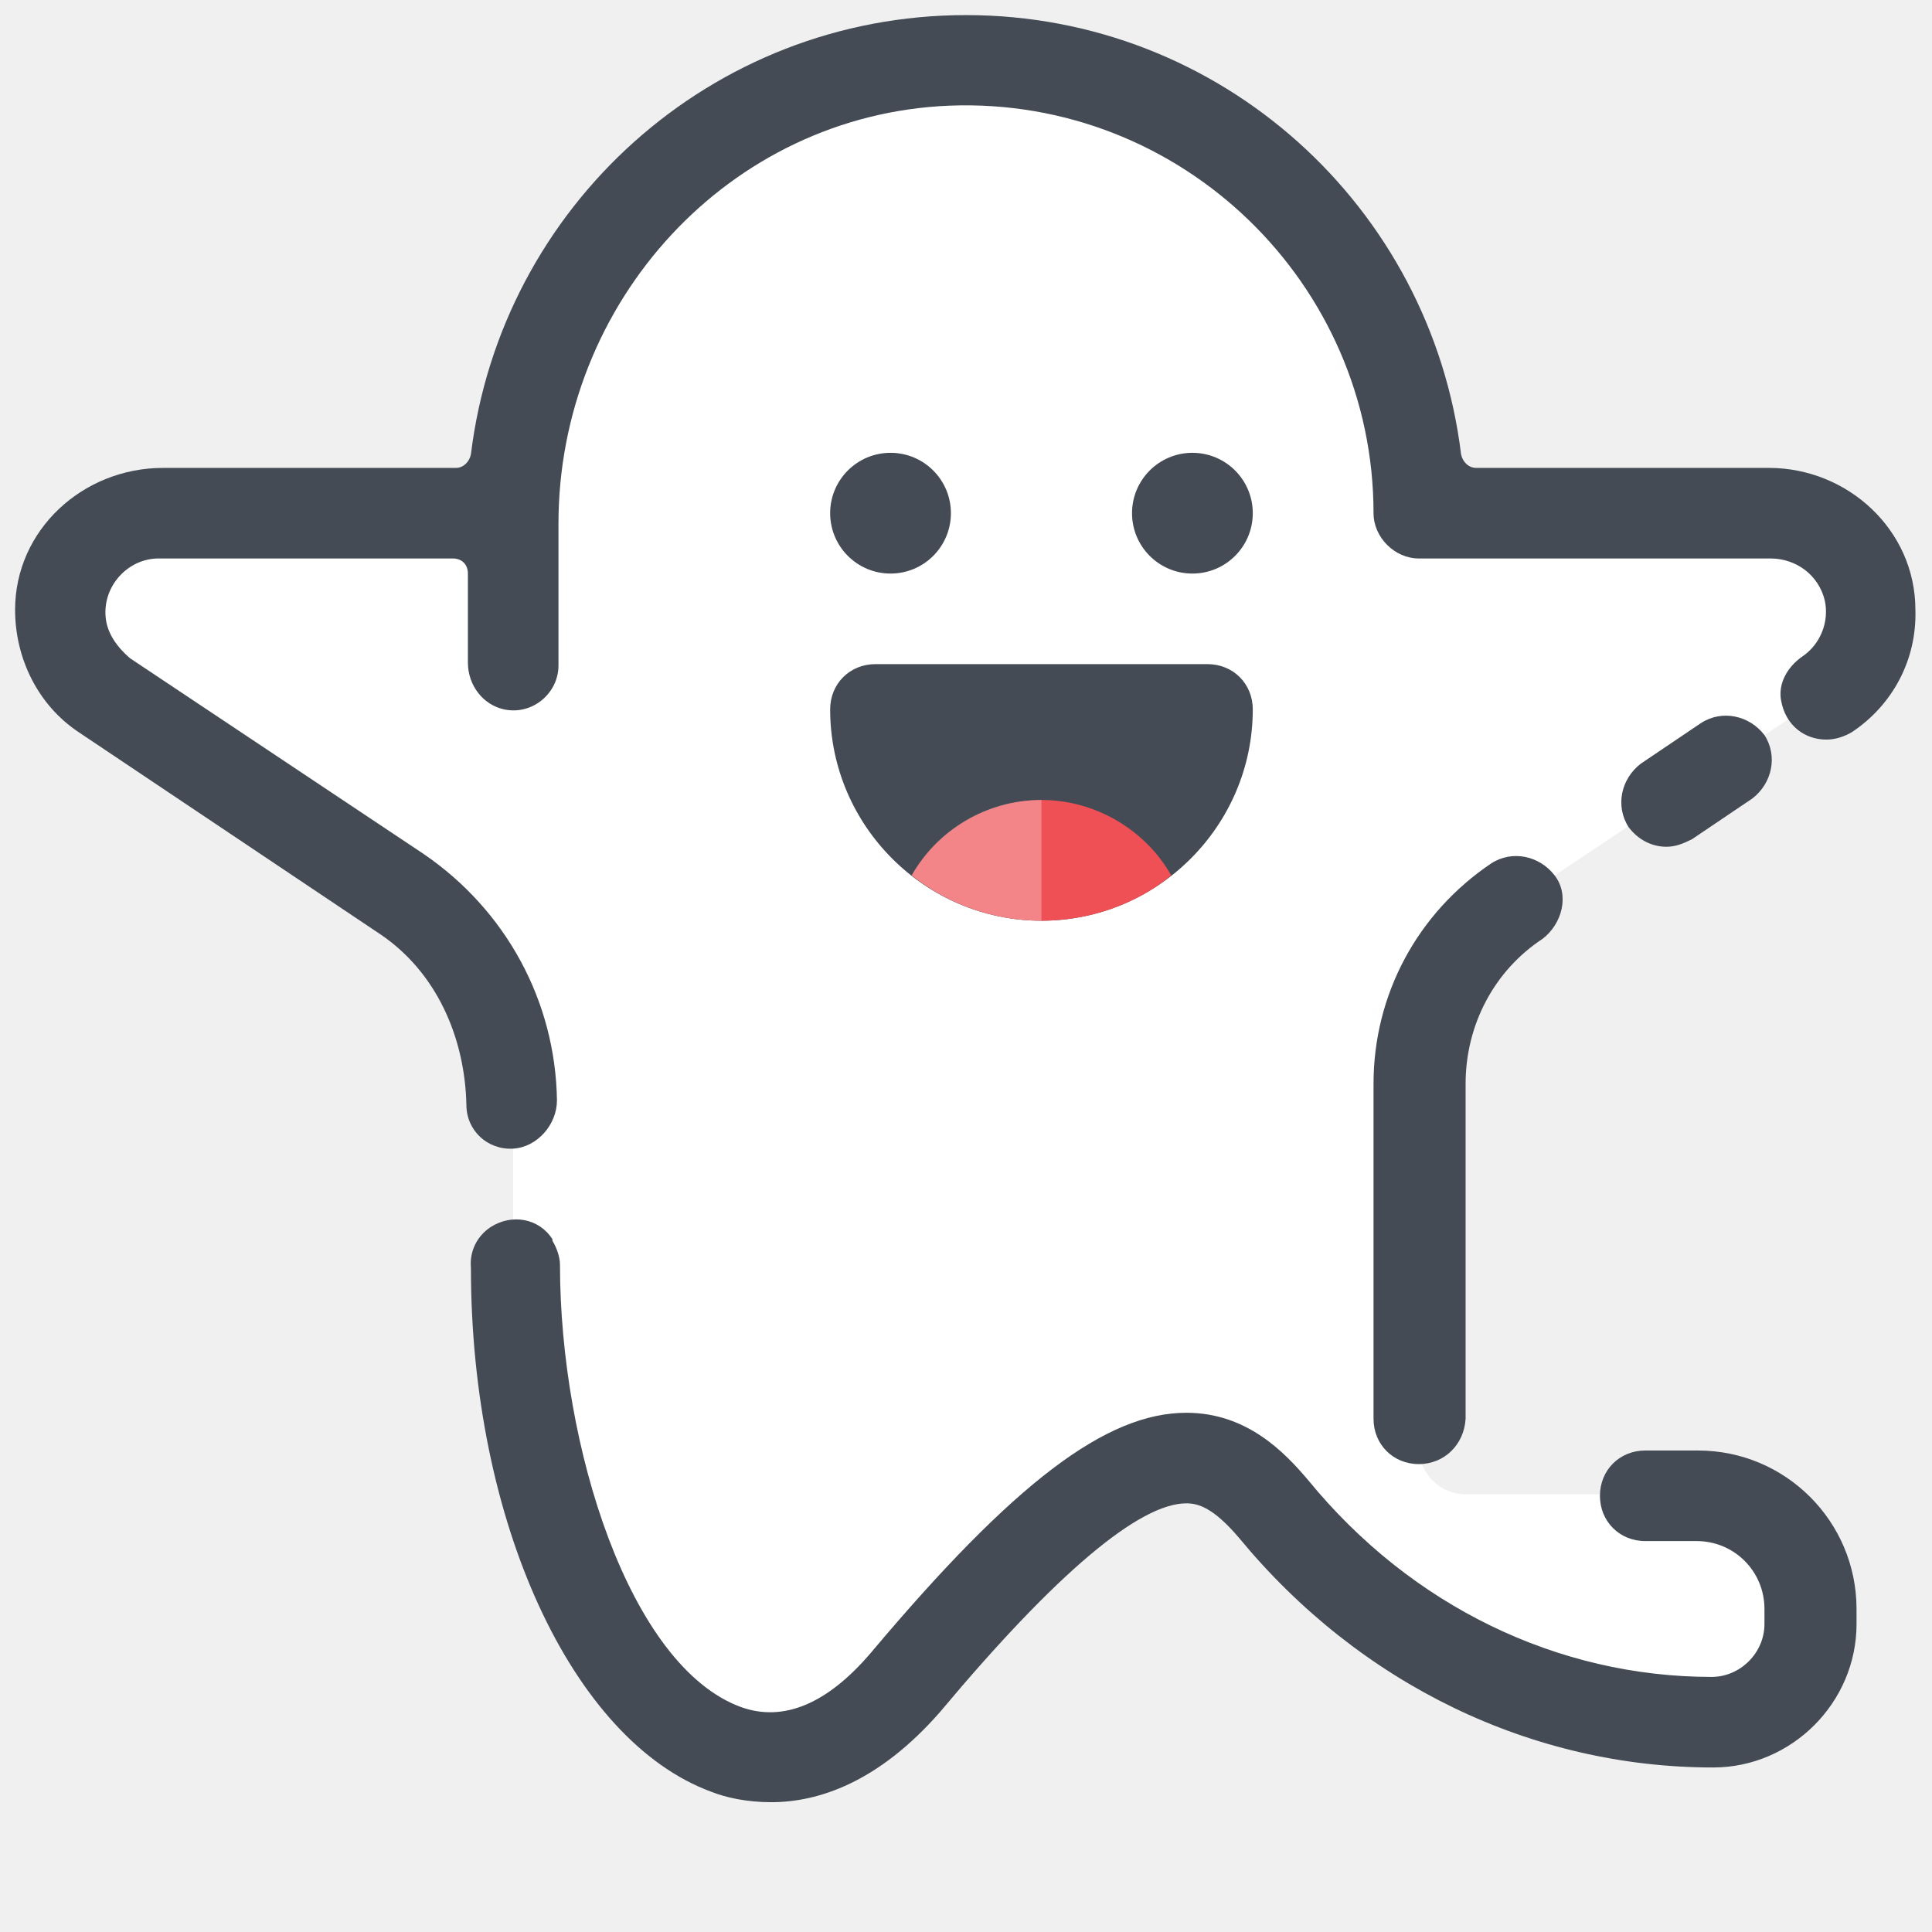
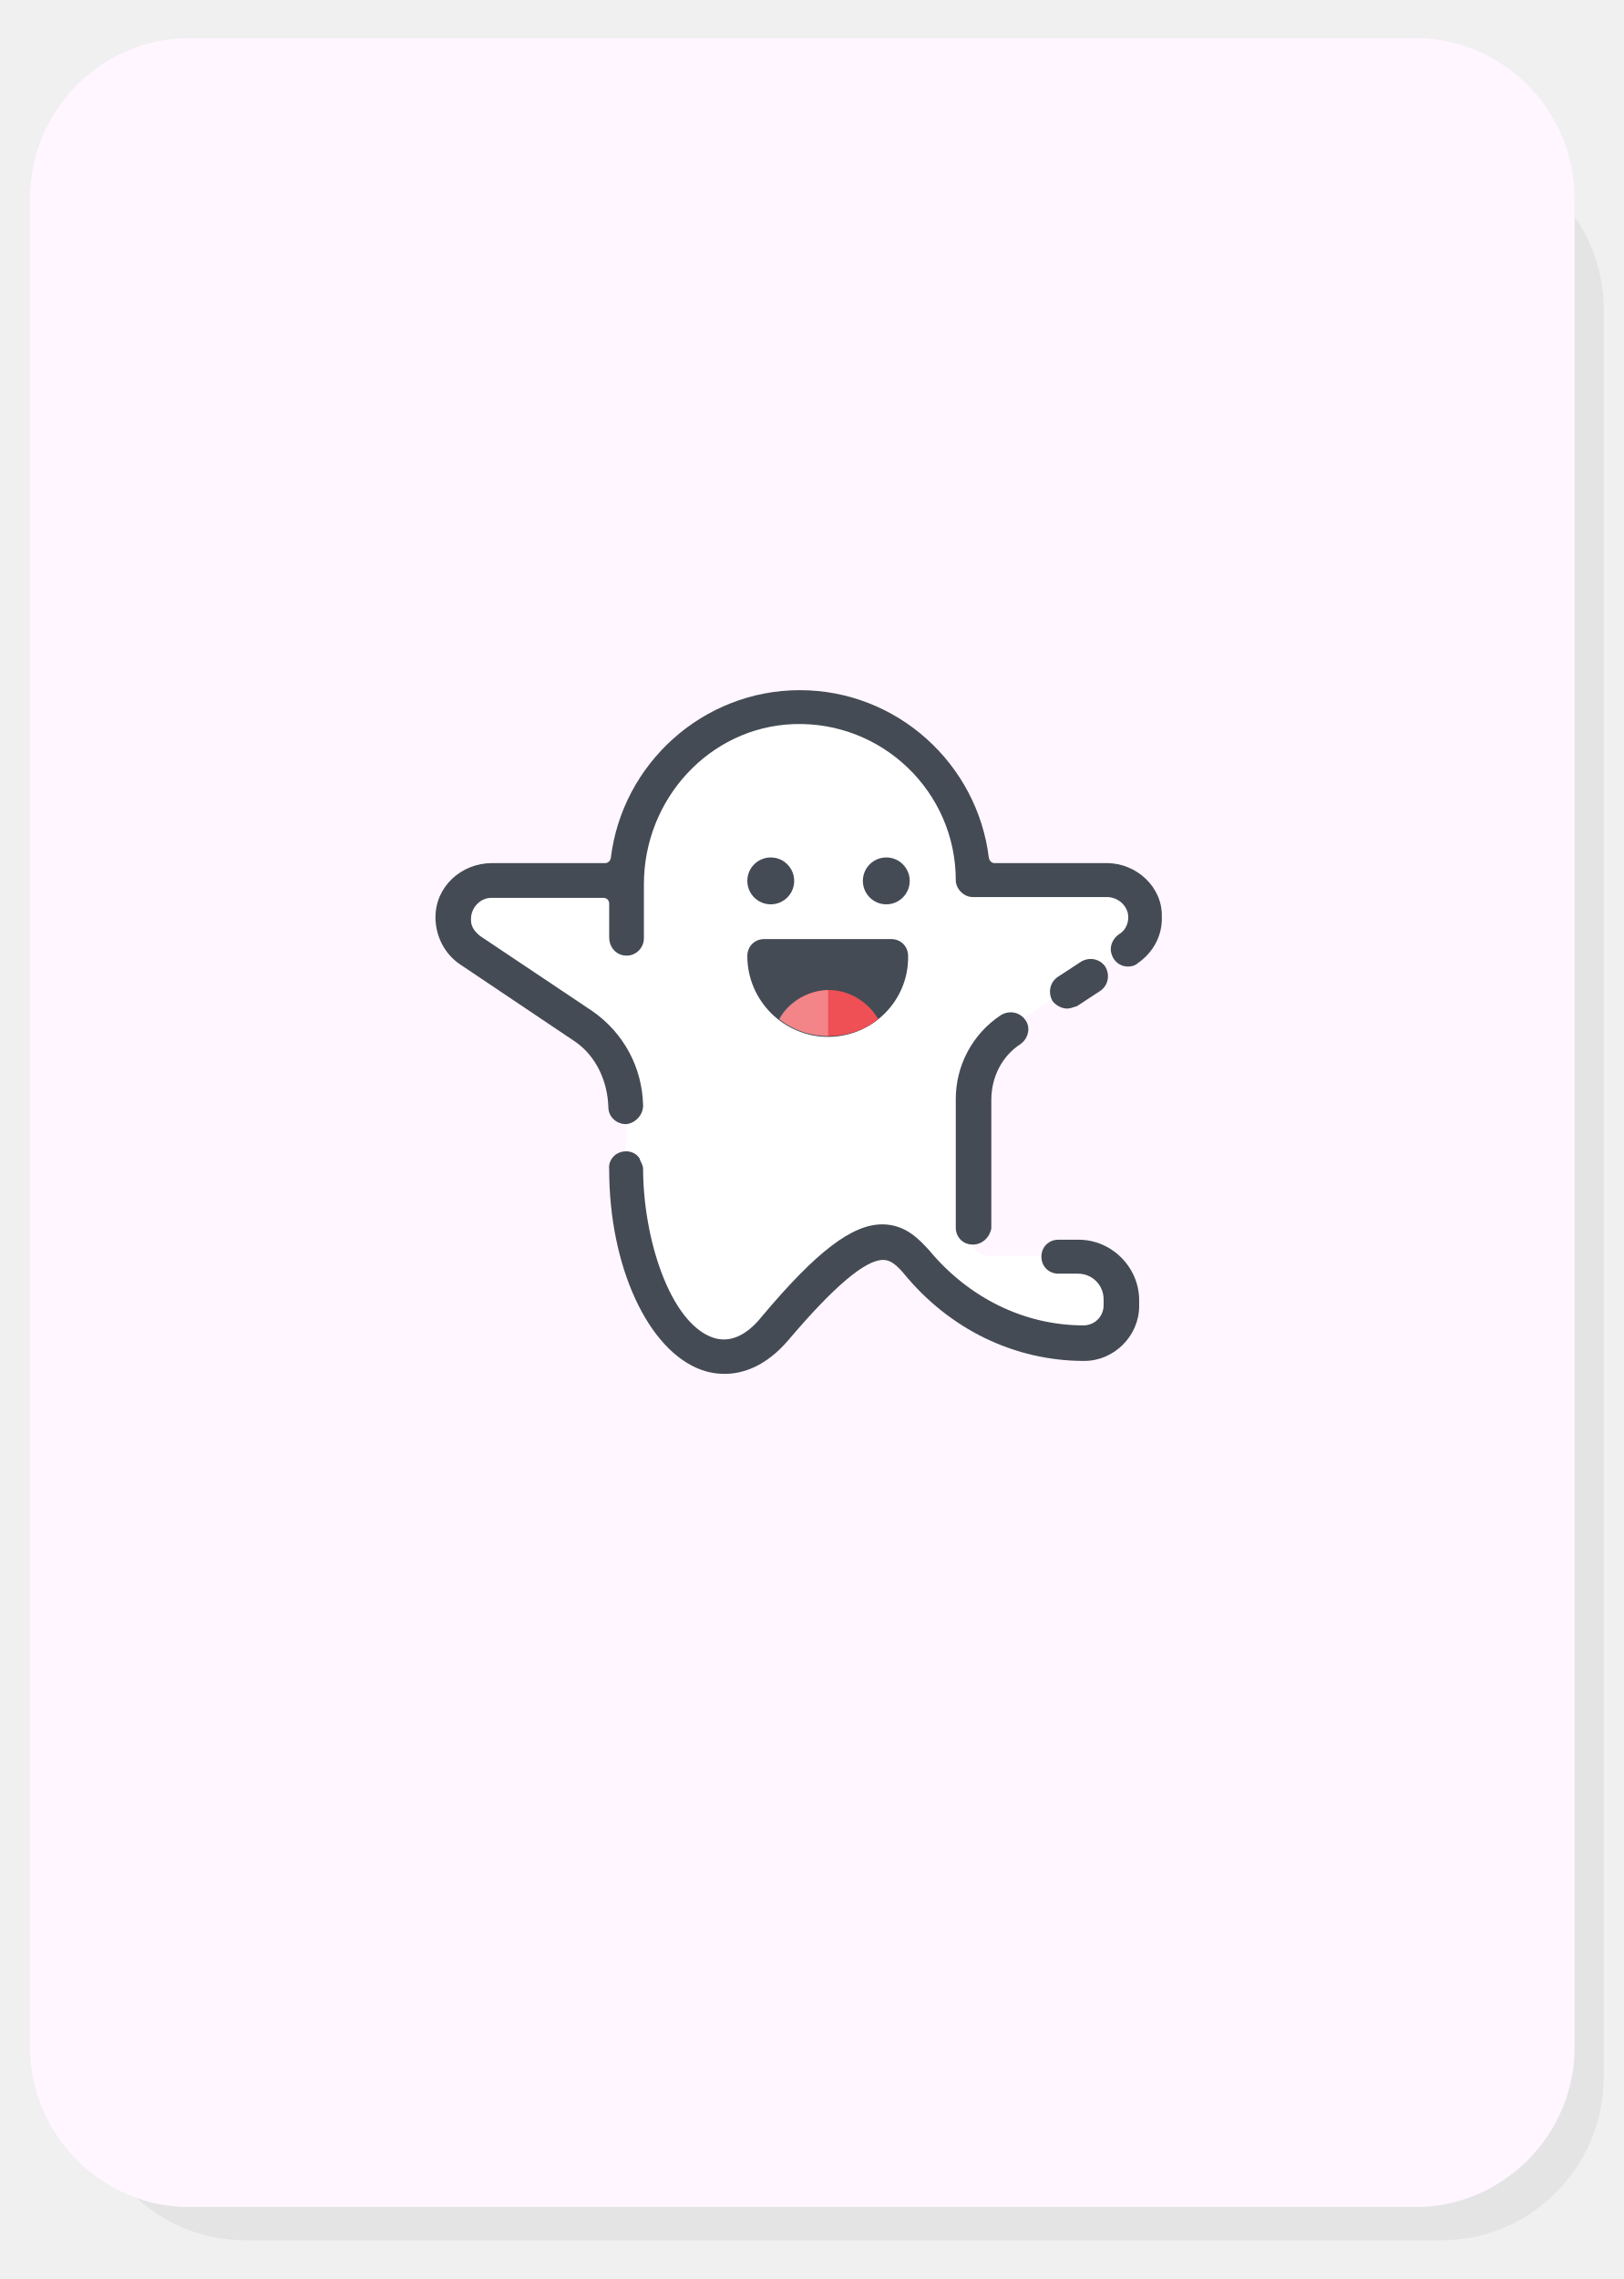
- <svg xmlns="http://www.w3.org/2000/svg" version="1.1" id="Layer_1" x="0px" y="0px" viewBox="0 0 128 128" style="enable-background:new 0 0 128 128;" xml:space="preserve">
+ <svg xmlns="http://www.w3.org/2000/svg" version="1.1" id="Layer_1" x="0px" y="0px" viewBox="0 0 200.9 282" style="enable-background:new 0 0 200.9 282;" xml:space="preserve">
  <style type="text/css">
- 	.st0{fill:#444B54;}
- 	.st1{fill:#FFFFFF;}
- 	.st2{fill:#EE5055;}
- 	.st3{fill:#6AC689;}
- 	.st4{fill:#479E62;}
- 	.st5{fill:#FFAB5F;}
- 	.st6{fill:#E57451;}
- 	.st7{fill:#25292D;}
- 	.st8{fill:#C63E48;}
- 	.st9{fill:#B72E3E;}
- 	.st10{fill:#FCCB46;}
- 	.st11{fill:#F6A048;}
- 	.st12{fill:#430D51;}
- 	.st13{fill:#80489B;}
- 	.st14{fill:#70269B;}
- 	.st15{fill:#B253CA;}
- 	.st16{fill:#973EB5;}
- 	.st17{fill:#B2B5B7;}
- 	.st18{fill:#EAAB0C;}
- 	.st19{opacity:0.3;}
- 	.st20{fill:#EFD7FF;}
- 	.st21{fill:#C08CE5;}
- 	.st22{fill:#674374;}
- 	.st23{fill:#D67DF4;}
- 	.st24{fill:#E4CAFF;}
- 	.st25{fill:#9A61BC;}
+ 	.st0{opacity:0.34;}
+ 	.st1{fill:#CCCCCC;}
+ 	.st2{fill:#4D4D4D;}
+ 	.st3{fill:#E6E6E6;}
+ 	.st4{fill:#FFF6FF;}
+ 	.st5{fill:#333333;stroke:#FFF6FF;stroke-width:16;stroke-miterlimit:10;}
+ 	.st6{fill:#FFFFFF;}
+ 	.st7{fill:#444B54;}
+ 	.st8{fill:#EE5055;}
+ 	.st9{opacity:0.3;}
</style>
+   <g class="st0">
+     <path class="st1" d="M30.3,274.9c-9.8,0-17.8-8.1-17.8-17.9V38.3c0-9.9,8-17.9,17.8-17.9h148.2c9.8,0,17.8,8.1,17.8,17.9V257   c0,9.9-8,17.9-17.8,17.9H30.3z" />
+     <path class="st1" d="M178.5,22.5c8.7,0,15.7,7.1,15.7,15.8V257c0,8.8-7,15.8-15.7,15.8H30.3c-8.7,0-15.7-7.1-15.7-15.8V38.3   c0-8.8,7-15.8,15.7-15.8H178.5 M178.5,18.2H30.3c-11,0-20,9.1-20,20.2V257c0,11.1,9,20.2,20,20.2h148.2c11,0,20-9.1,20-20.2V38.3   C198.5,27.2,189.5,18.2,178.5,18.2L178.5,18.2z" />
+   </g>
+   <g>
+     <path class="st2" d="M23.4,270.9c-9.7,0-17.5-7.9-17.5-17.6V24.5c0-9.7,7.8-17.6,17.5-17.6h151.8c9.7,0,17.5,7.9,17.5,17.6v228.8   c0,9.7-7.8,17.6-17.5,17.6H23.4z" />
+     <path class="st3" d="M175.2,9.1c8.4,0,15.3,6.9,15.3,15.4v228.8c0,8.5-6.9,15.4-15.3,15.4H23.4c-8.4,0-15.3-6.9-15.3-15.4V24.5   C8,16,14.9,9.1,23.4,9.1H175.2 M175.2,4.7H23.4c-10.8,0-19.7,8.9-19.7,19.8v228.8c0,10.9,8.9,19.8,19.7,19.8h151.8   c10.8,0,19.7-8.9,19.7-19.8V24.5C194.9,13.6,186,4.7,175.2,4.7L175.2,4.7z" />
+     <path class="st2" d="M23.4,269.1c-8.7,0-15.7-7.1-15.7-15.8V24.5c0-8.7,7.1-15.8,15.7-15.8h151.8c8.7,0,15.7,7.1,15.7,15.8v228.8   c0,8.7-7.1,15.8-15.7,15.8H23.4z" />
+     <path class="st4" d="M23.4,269.1c-8.7,0-15.7-7.1-15.7-15.8V24.5c0-8.7,7.1-15.8,15.7-15.8h151.8c8.7,0,15.7,7.1,15.7,15.8v228.8   c0,8.7-7.1,15.8-15.7,15.8H23.4z" />
+     <path class="st4" d="M175.2,12.7c6.5,0,11.8,5.3,11.8,11.8v228.8c0,6.5-5.3,11.8-11.8,11.8H23.4c-6.5,0-11.8-5.3-11.8-11.8V24.5   c0-6.5,5.3-11.8,11.8-11.8H175.2 M175.2,4.7H23.4c-10.8,0-19.7,8.9-19.7,19.8v228.8c0,10.9,8.9,19.8,19.7,19.8h151.8   c10.8,0,19.7-8.9,19.7-19.8V24.5C194.9,13.6,186,4.7,175.2,4.7L175.2,4.7z" />
+   </g>
+   <path class="st5" d="M31.5,117" />
  <g>
    <g>
-       <path class="st1" d="M117.3,34L94,34v0.6C94,18.3,81.2,4.5,64.8,4C47.9,3.5,34,17.2,34,34v0l-23.3,0c-2.9,0-5.6,1.8-6.4,4.6    c-0.8,2.8,0.3,5.7,2.6,7.3L34,64v20l0.2,0c0.1,23.1,13.7,41.7,25.9,27.3c14.4-17.1,19.7-17.1,24.4-11.4c7.2,8.8,17.7,14.1,29,14.1    c3.6,0,6.5-2.9,6.5-6.5v-1c0-4.1-3.4-7.5-7.5-7.5H109H97.1c-1.7,0-3.1-1.4-3.1-3.1V73.3c0-5.8,2.9-11.3,7.8-14.5l19.3-12.9    c2.3-1.6,3.5-4.5,2.6-7.3C122.9,35.8,120.2,34,117.3,34z" />
-     </g>
-     <g>
-       <circle class="st0" cx="59" cy="34" r="4" />
-     </g>
-     <g>
-       <circle class="st0" cx="79" cy="34" r="4" />
-     </g>
-     <g>
-       <path class="st0" d="M51.1,119.4c-1.6,0-3-0.3-4-0.7c-9.2-3.4-15.9-17.9-15.9-34.7c-0.1-1.1,0.4-2.1,1.3-2.7    c1.4-0.9,3.2-0.6,4.1,0.8l0,0.1c0.3,0.5,0.5,1.1,0.5,1.6c0,12,4.6,26.6,12,29.3c2.8,1,5.7-0.2,8.6-3.6    c9.5-11.3,15.6-15.9,20.9-15.9c0,0,0,0,0,0c4,0,6.5,2.6,8.1,4.5c6.8,8.3,16.5,13,26.7,13c1.9,0,3.5-1.6,3.5-3.5v-1    c0-2.5-2-4.5-4.5-4.5H109c-1.7,0-3-1.3-3-3s1.3-3,3-3h3.5c5.8,0,10.5,4.7,10.5,10.5v1c0,5.2-4.3,9.5-9.5,9.5    c-12,0-23.4-5.5-31.4-15.2c-1.7-2-2.7-2.3-3.5-2.3c0,0,0,0,0,0c-3.1,0-8.6,4.6-16.3,13.8C58.2,118.1,54.2,119.4,51.1,119.4z" />
-     </g>
-     <g>
-       <path class="st0" d="M94,97c-1.7,0-3-1.3-3-3V71.8c0-5.9,2.9-11.3,7.8-14.6c1.4-0.9,3.2-0.5,4.2,0.8s0.5,3.2-0.8,4.2    c-3.2,2.1-5.1,5.7-5.1,9.6V94C97,95.7,95.7,97,94,97z" />
-     </g>
-     <g>
-       <path class="st0" d="M110.4,56.1c-1,0-1.9-0.5-2.5-1.3c-0.9-1.4-0.5-3.2,0.8-4.2l4-2.7c1.4-0.9,3.2-0.5,4.2,0.8    c0.9,1.4,0.5,3.2-0.8,4.2l-4,2.7C111.5,55.9,111,56.1,110.4,56.1z" />
-     </g>
-     <path class="st0" d="M117.2,31l-19.4,0c-0.5,0-0.9-0.4-1-0.9C94.8,13.7,80.9,1,64,1S33.2,13.7,31.2,30.1c-0.1,0.5-0.5,0.9-1,0.9   l-19.4,0c-5.3,0-9.8,4.1-9.8,9.4c0,3.2,1.5,6.3,4.2,8.1l20,13.4c3.7,2.5,5.6,6.8,5.7,11.3c0,1.7,1.4,3,3.1,2.9   c1.6-0.1,2.9-1.6,2.9-3.2c-0.1-6.6-3.4-12.6-8.8-16.3l-19.5-13C7.8,42.9,7.1,42,7,40.9C6.8,38.8,8.5,37,10.5,37H30c0.6,0,1,0.4,1,1   l0,5.9c0,1.5,1,2.8,2.4,3.1c1.9,0.4,3.6-1.1,3.6-2.9v-9.4C37,20,48.3,7.6,62.9,7C78.3,6.4,91,18.8,91,34c0,1.6,1.4,3,3,3l23.3,0   c1.7,0,3.2,1.1,3.6,2.8c0.3,1.4-0.3,2.9-1.5,3.7c-1,0.7-1.6,1.8-1.4,2.9c0.3,1.7,1.6,2.6,3,2.6c0.6,0,1.2-0.2,1.7-0.5   c2.7-1.8,4.3-4.8,4.2-8.1C126.9,35.1,122.4,31,117.2,31z" />
-     <g>
-       <path class="st0" d="M69,61L69,61c-7.7,0-14-6.3-14-14v0c0-1.7,1.3-3,3-3h22c1.7,0,3,1.3,3,3v0C83,54.7,76.7,61,69,61z" />
-     </g>
-     <g>
-       <path class="st2" d="M77.6,58c-1.7-3-5-5-8.6-5s-6.9,2-8.6,5c2.4,1.9,5.4,3,8.6,3S75.3,59.9,77.6,58z" />
-     </g>
-     <g class="st19">
-       <path class="st1" d="M60.4,58c2.4,1.9,5.4,3,8.6,3v-8C65.3,53,62.1,55,60.4,58z" />
+       <g>
+         <path class="st6" d="M137,109h-16.7v0.4c0-11.7-9.1-21.5-20.9-21.9c-12.1-0.4-22,9.4-22,21.4l0,0H60.8c-2.1,0-4,1.3-4.6,3.3     c-0.6,2,0.2,4.1,1.9,5.2l19.4,12.9v14.3h0.1c0.1,16.5,9.8,29.8,18.5,19.5c10.3-12.2,14.1-12.2,17.4-8.1     c5.1,6.3,12.7,10.1,20.7,10.1c2.6,0,4.6-2.1,4.6-4.6v-0.7c0-2.9-2.4-5.4-5.4-5.4h-2.5h-8.5c-1.2,0-2.2-1-2.2-2.2v-16.2     c0-4.1,2.1-8.1,5.6-10.4l13.8-9.2c1.6-1.1,2.5-3.2,1.9-5.2C141,110.3,139.1,109,137,109z" />
+       </g>
+       <g>
+         <circle class="st7" cx="95.4" cy="109" r="2.9" />
+       </g>
+       <g>
+         <circle class="st7" cx="109.7" cy="109" r="2.9" />
+       </g>
+       <g>
+         <path class="st7" d="M89.7,170c-1.1,0-2.1-0.2-2.9-0.5c-6.6-2.4-11.4-12.8-11.4-24.8c-0.1-0.8,0.3-1.5,0.9-1.9     c1-0.6,2.3-0.4,2.9,0.6v0.1c0.2,0.4,0.4,0.8,0.4,1.1c0,8.6,3.3,19,8.6,20.9c2,0.7,4.1-0.1,6.1-2.6c6.8-8.1,11.2-11.4,14.9-11.4     l0,0c2.9,0,4.6,1.9,5.8,3.2c4.9,5.9,11.8,9.3,19.1,9.3c1.4,0,2.5-1.1,2.5-2.5v-0.7c0-1.8-1.4-3.2-3.2-3.2h-2.4     c-1.2,0-2.1-0.9-2.1-2.1c0-1.2,0.9-2.1,2.1-2.1h2.5c4.1,0,7.5,3.4,7.5,7.5v0.7c0,3.7-3.1,6.8-6.8,6.8c-8.6,0-16.7-3.9-22.4-10.9     c-1.2-1.4-1.9-1.6-2.5-1.6l0,0c-2.2,0-6.1,3.3-11.7,9.9C94.8,169.1,91.9,170,89.7,170z" />
+       </g>
+       <g>
+         <path class="st7" d="M120.4,154c-1.2,0-2.1-0.9-2.1-2.1V136c0-4.2,2.1-8.1,5.6-10.4c1-0.6,2.3-0.4,3,0.6c0.7,0.9,0.4,2.3-0.6,3     c-2.3,1.5-3.6,4.1-3.6,6.9v15.9C122.5,153.1,121.6,154,120.4,154z" />
+       </g>
+       <g>
+         <path class="st7" d="M132.1,124.8c-0.7,0-1.4-0.4-1.8-0.9c-0.6-1-0.4-2.3,0.6-3l2.9-1.9c1-0.6,2.3-0.4,3,0.6c0.6,1,0.4,2.3-0.6,3     l-2.9,1.9C132.9,124.6,132.5,124.8,132.1,124.8z" />
+       </g>
+       <path class="st7" d="M137,106.8h-13.9c-0.4,0-0.6-0.3-0.7-0.6c-1.4-11.7-11.4-20.8-23.4-20.8s-22,9.1-23.4,20.8    c-0.1,0.4-0.4,0.6-0.7,0.6H60.9c-3.8,0-7,2.9-7,6.7c0,2.3,1.1,4.5,3,5.8l14.3,9.6c2.6,1.8,4,4.9,4.1,8.1c0,1.2,1,2.1,2.2,2.1    c1.1-0.1,2.1-1.1,2.1-2.3c-0.1-4.7-2.4-9-6.3-11.7l-13.9-9.3c-0.6-0.5-1.1-1.1-1.1-1.9c-0.1-1.5,1.1-2.8,2.5-2.8h13.9    c0.4,0,0.7,0.3,0.7,0.7v4.2c0,1.1,0.7,2,1.7,2.2c1.4,0.3,2.6-0.8,2.6-2.1v-6.7c0-10.5,8.1-19.4,18.5-19.8    c11-0.4,20.1,8.4,20.1,19.3c0,1.1,1,2.1,2.1,2.1H137c1.2,0,2.3,0.8,2.6,2c0.2,1-0.2,2.1-1.1,2.6c-0.7,0.5-1.1,1.3-1,2.1    c0.2,1.2,1.1,1.9,2.1,1.9c0.4,0,0.9-0.1,1.2-0.4c1.9-1.3,3.1-3.4,3-5.8C143.9,109.8,140.7,106.8,137,106.8z" />
+       <g>
+         <path class="st7" d="M102.5,128.3L102.5,128.3c-5.5,0-10-4.5-10-10l0,0c0-1.2,0.9-2.1,2.1-2.1h15.7c1.2,0,2.1,0.9,2.1,2.1l0,0     C112.5,123.8,108,128.3,102.5,128.3z" />
+       </g>
+       <g>
+         <path class="st8" d="M108.7,126.1c-1.2-2.1-3.6-3.6-6.1-3.6s-4.9,1.4-6.1,3.6c1.7,1.4,3.9,2.1,6.1,2.1S107,127.5,108.7,126.1z" />
+       </g>
+       <g class="st9">
+         <path class="st6" d="M96.4,126.1c1.7,1.4,3.9,2.1,6.1,2.1v-5.7C99.9,122.6,97.6,124,96.4,126.1z" />
+       </g>
    </g>
  </g>
</svg>
